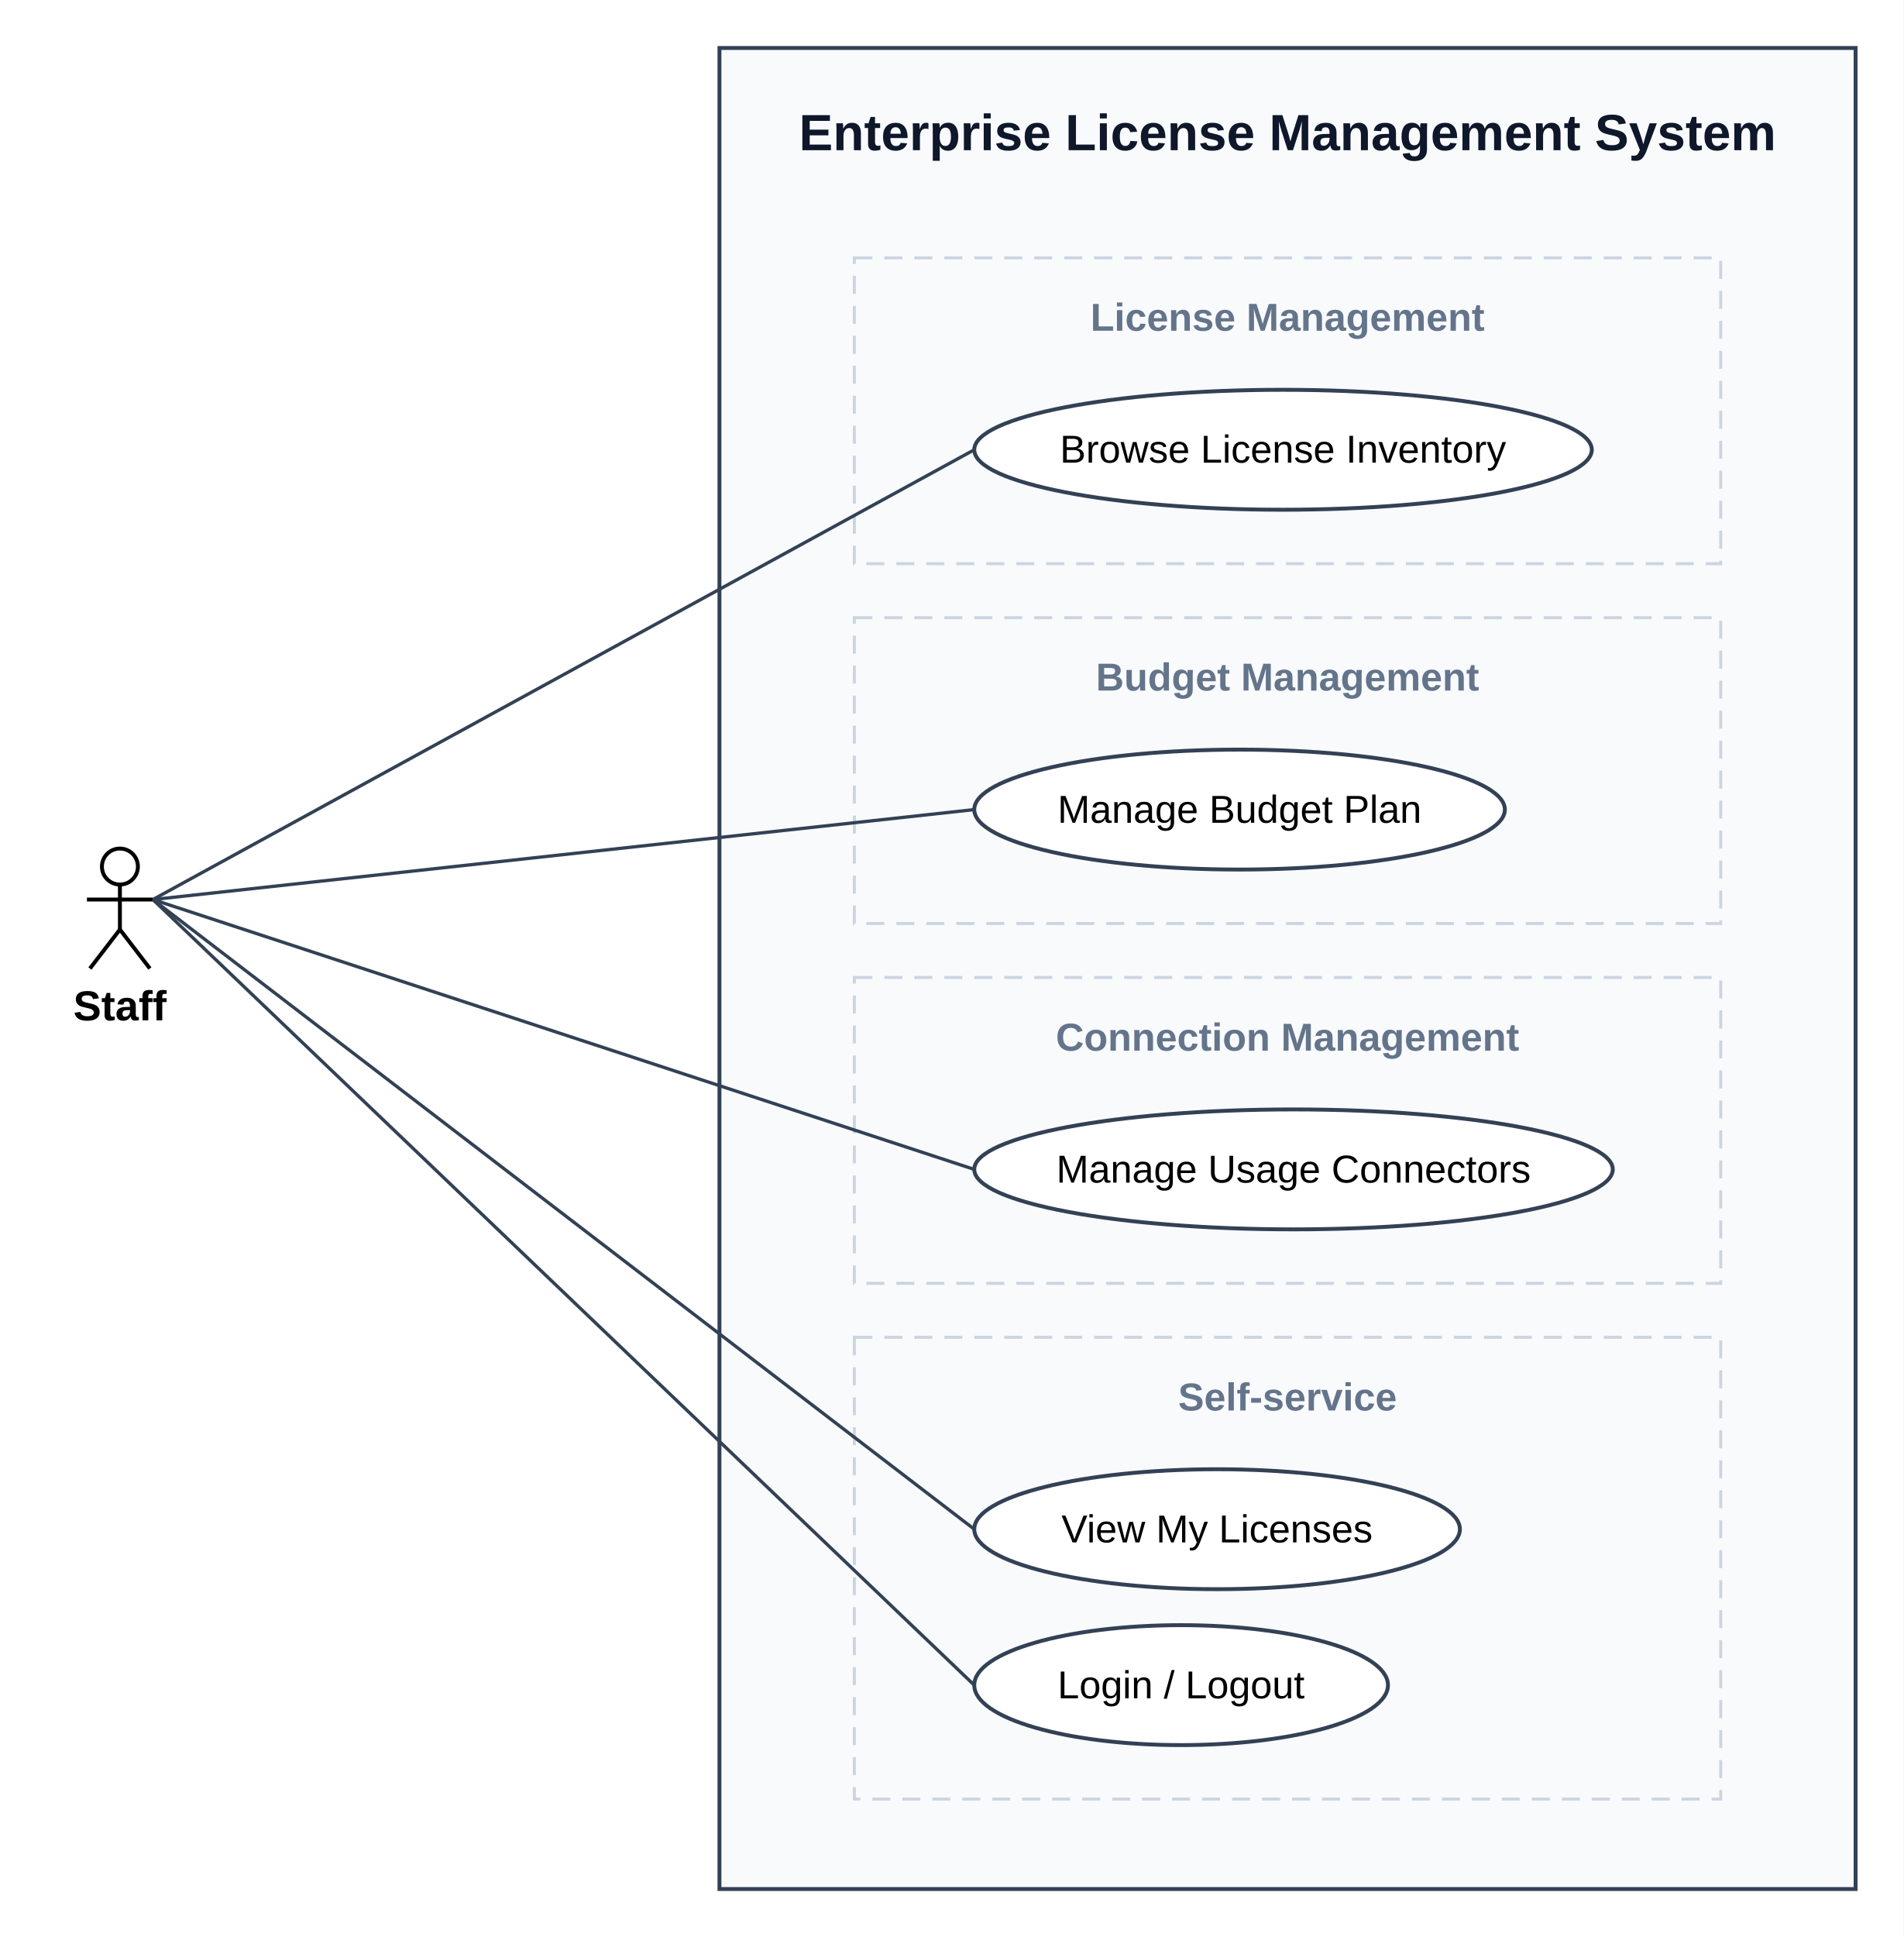
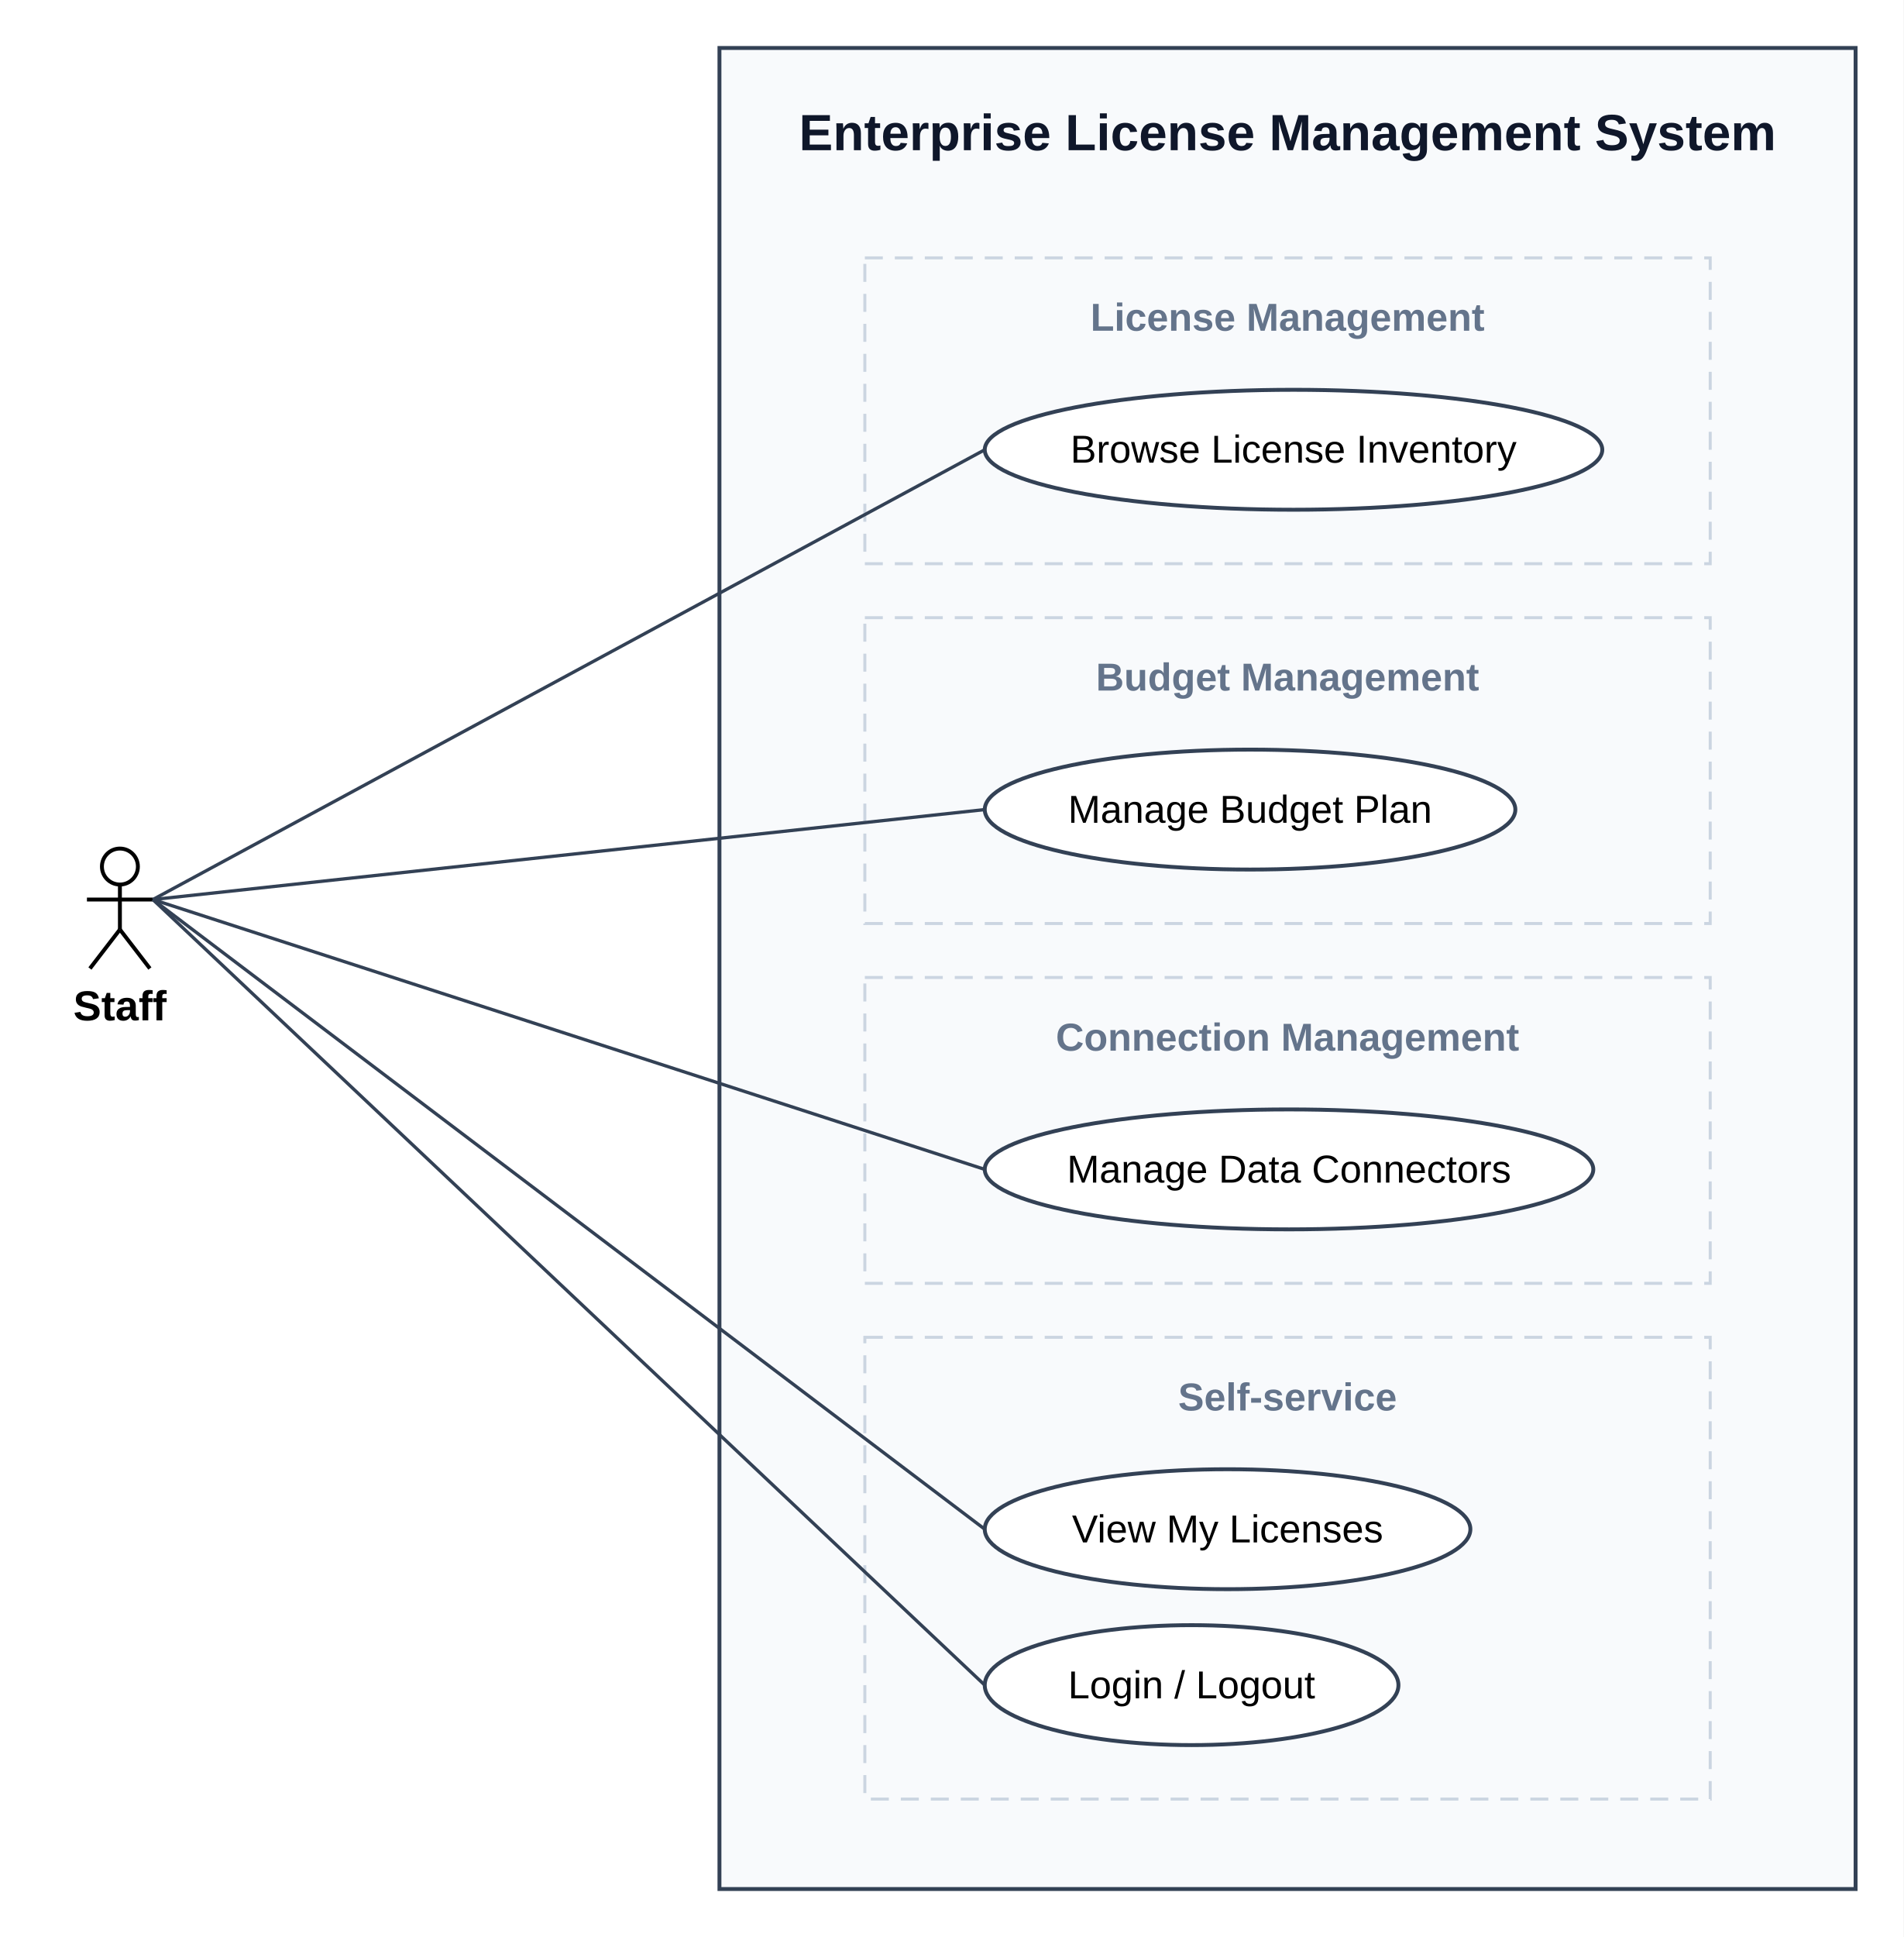
<svg xmlns="http://www.w3.org/2000/svg" width="635" height="646" viewBox="0 0 635 646" font-family="Liberation Sans, Arial, Helvetica, sans-serif">
  <rect width="100%" height="100%" fill="#ffffff" />
  <g transform="translate(-20.0,16.0)">
    <rect x="260.0" y="0.0" width="379.0" height="614.0" rx="0" fill="#F8FAFC" stroke="#334155" stroke-width="1.3" />
    <text x="449.5" y="34.1" font-size="17" fill="#0f172a" text-anchor="middle" font-weight="bold" xml:space="preserve">Enterprise License Management System</text>
-     <rect x="305.0" y="70.0" width="289.0" height="102.0" rx="0" fill="#F8FAFC" stroke="#CBD5E1" stroke-width="1" stroke-dasharray="6 4" />
+     <rect x="308.5" y="70.0" width="282.0" height="102.0" rx="0" fill="#F8FAFC" stroke="#CBD5E1" stroke-width="1" stroke-dasharray="6 4" />
    <text x="449.5" y="94.3" font-size="13" fill="#64748B" text-anchor="middle" font-weight="bold" xml:space="preserve">License Management</text>
-     <ellipse cx="448.0" cy="134.0" rx="103.0" ry="20.0" fill="#ffffff" stroke="#334155" stroke-width="1.3" />
-     <text x="448.0" y="138.3" font-size="13" fill="#000000" text-anchor="middle" xml:space="preserve">Browse License Inventory</text>
-     <rect x="305.0" y="190.0" width="289.0" height="102.0" rx="0" fill="#F8FAFC" stroke="#CBD5E1" stroke-width="1" stroke-dasharray="6 4" />
+     <ellipse cx="451.5" cy="134.0" rx="103.0" ry="20.0" fill="#ffffff" stroke="#334155" stroke-width="1.3" />
+     <text x="451.5" y="138.3" font-size="13" fill="#000000" text-anchor="middle" xml:space="preserve">Browse License Inventory</text>
+     <rect x="308.5" y="190.0" width="282.0" height="102.0" rx="0" fill="#F8FAFC" stroke="#CBD5E1" stroke-width="1" stroke-dasharray="6 4" />
    <text x="449.5" y="214.3" font-size="13" fill="#64748B" text-anchor="middle" font-weight="bold" xml:space="preserve">Budget Management</text>
-     <ellipse cx="433.5" cy="254.0" rx="88.5" ry="20.0" fill="#ffffff" stroke="#334155" stroke-width="1.3" />
-     <text x="433.5" y="258.4" font-size="13" fill="#000000" text-anchor="middle" xml:space="preserve">Manage Budget Plan</text>
-     <rect x="305.0" y="310.0" width="289.0" height="102.0" rx="0" fill="#F8FAFC" stroke="#CBD5E1" stroke-width="1" stroke-dasharray="6 4" />
+     <ellipse cx="437.0" cy="254.0" rx="88.5" ry="20.0" fill="#ffffff" stroke="#334155" stroke-width="1.3" />
+     <text x="437.0" y="258.4" font-size="13" fill="#000000" text-anchor="middle" xml:space="preserve">Manage Budget Plan</text>
+     <rect x="308.5" y="310.0" width="282.0" height="102.0" rx="0" fill="#F8FAFC" stroke="#CBD5E1" stroke-width="1" stroke-dasharray="6 4" />
    <text x="449.5" y="334.4" font-size="13" fill="#64748B" text-anchor="middle" font-weight="bold" xml:space="preserve">Connection Management</text>
-     <ellipse cx="451.5" cy="374.0" rx="106.5" ry="20.0" fill="#ffffff" stroke="#334155" stroke-width="1.3" />
-     <text x="451.5" y="378.4" font-size="13" fill="#000000" text-anchor="middle" xml:space="preserve">Manage Usage Connectors</text>
-     <rect x="305.0" y="430.0" width="289.0" height="154.0" rx="0" fill="#F8FAFC" stroke="#CBD5E1" stroke-width="1" stroke-dasharray="6 4" />
+     <ellipse cx="450.0" cy="374.0" rx="101.5" ry="20.0" fill="#ffffff" stroke="#334155" stroke-width="1.3" />
+     <text x="450.0" y="378.4" font-size="13" fill="#000000" text-anchor="middle" xml:space="preserve">Manage Data Connectors</text>
+     <rect x="308.5" y="430.0" width="282.0" height="154.0" rx="0" fill="#F8FAFC" stroke="#CBD5E1" stroke-width="1" stroke-dasharray="6 4" />
    <text x="449.5" y="454.4" font-size="13" fill="#64748B" text-anchor="middle" font-weight="bold" xml:space="preserve">Self-service</text>
-     <ellipse cx="426.0" cy="494.0" rx="81.0" ry="20.0" fill="#ffffff" stroke="#334155" stroke-width="1.3" />
-     <text x="426.0" y="498.4" font-size="13" fill="#000000" text-anchor="middle" xml:space="preserve">View My Licenses</text>
-     <ellipse cx="414.0" cy="546.0" rx="69.0" ry="20.0" fill="#ffffff" stroke="#334155" stroke-width="1.3" />
-     <text x="414.0" y="550.4" font-size="13" fill="#000000" text-anchor="middle" xml:space="preserve">Login / Logout</text>
+     <ellipse cx="429.5" cy="494.0" rx="81.0" ry="20.0" fill="#ffffff" stroke="#334155" stroke-width="1.3" />
+     <text x="429.5" y="498.4" font-size="13" fill="#000000" text-anchor="middle" xml:space="preserve">View My Licenses</text>
+     <ellipse cx="417.5" cy="546.0" rx="69.0" ry="20.0" fill="#ffffff" stroke="#334155" stroke-width="1.3" />
+     <text x="417.5" y="550.4" font-size="13" fill="#000000" text-anchor="middle" xml:space="preserve">Login / Logout</text>
    <circle cx="60" cy="273.0" r="6" fill="#fff" stroke="#000" stroke-width="1.3" />
    <line x1="60" y1="279.0" x2="60" y2="294.0" stroke="#000" stroke-width="1.3" fill="none" />
    <line x1="49" y1="284.0" x2="71" y2="284.0" stroke="#000" stroke-width="1.3" fill="none" />
    <line x1="60" y1="294.0" x2="50" y2="307.0" stroke="#000" stroke-width="1.3" fill="none" />
    <line x1="60" y1="294.0" x2="70" y2="307.0" stroke="#000" stroke-width="1.3" fill="none" />
    <text x="60.0" y="324.3" font-size="14" fill="#000000" text-anchor="middle" font-weight="bold" xml:space="preserve">Staff</text>
-     <path d="M71.0,284.0 L345.0,134.0" fill="none" stroke="#334155" stroke-width="1.1" />
-     <path d="M71.0,284.0 L345.0,254.0" fill="none" stroke="#334155" stroke-width="1.1" />
-     <path d="M71.0,284.0 L345.0,374.0" fill="none" stroke="#334155" stroke-width="1.1" />
-     <path d="M71.0,284.0 L345.0,494.0" fill="none" stroke="#334155" stroke-width="1.1" />
-     <path d="M71.0,284.0 L345.0,546.0" fill="none" stroke="#334155" stroke-width="1.1" />
+     <path d="M71.0,284.0 L348.5,134.0" fill="none" stroke="#334155" stroke-width="1.1" />
+     <path d="M71.0,284.0 L348.5,254.0" fill="none" stroke="#334155" stroke-width="1.1" />
+     <path d="M71.0,284.0 L348.5,374.0" fill="none" stroke="#334155" stroke-width="1.1" />
+     <path d="M71.0,284.0 L348.5,494.0" fill="none" stroke="#334155" stroke-width="1.1" />
+     <path d="M71.0,284.0 L348.5,546.0" fill="none" stroke="#334155" stroke-width="1.1" />
  </g>
</svg>
